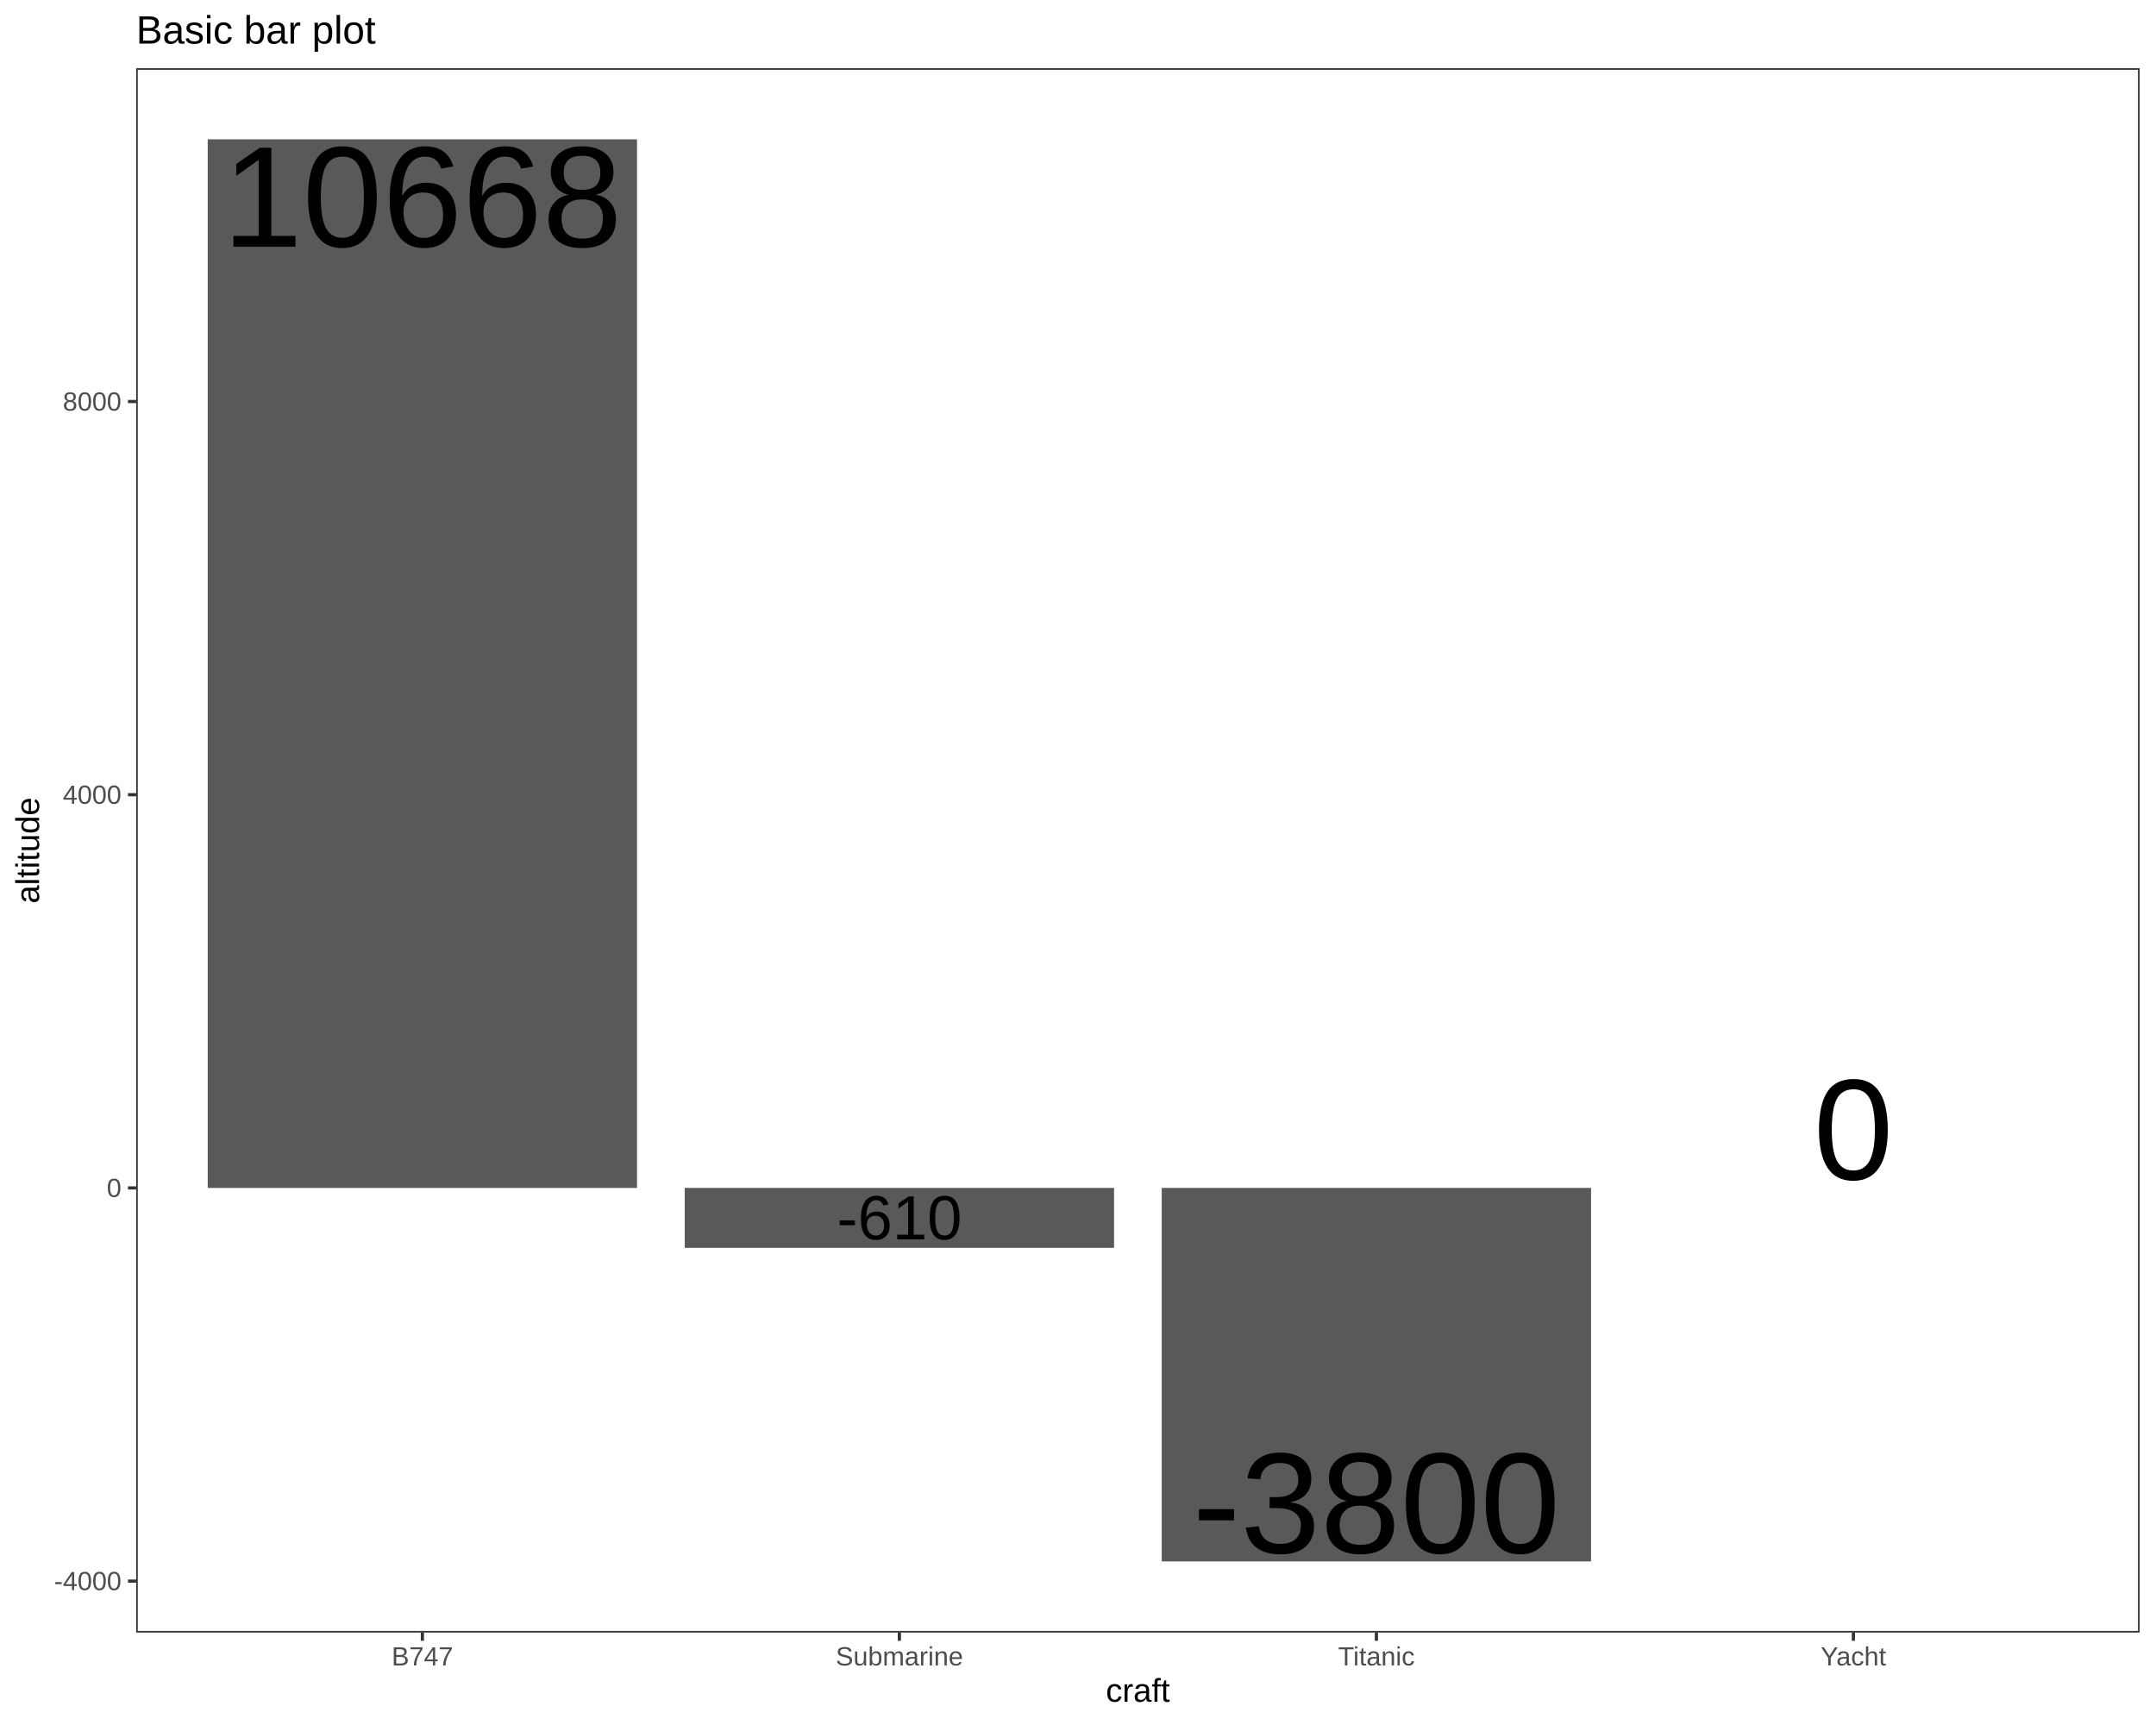
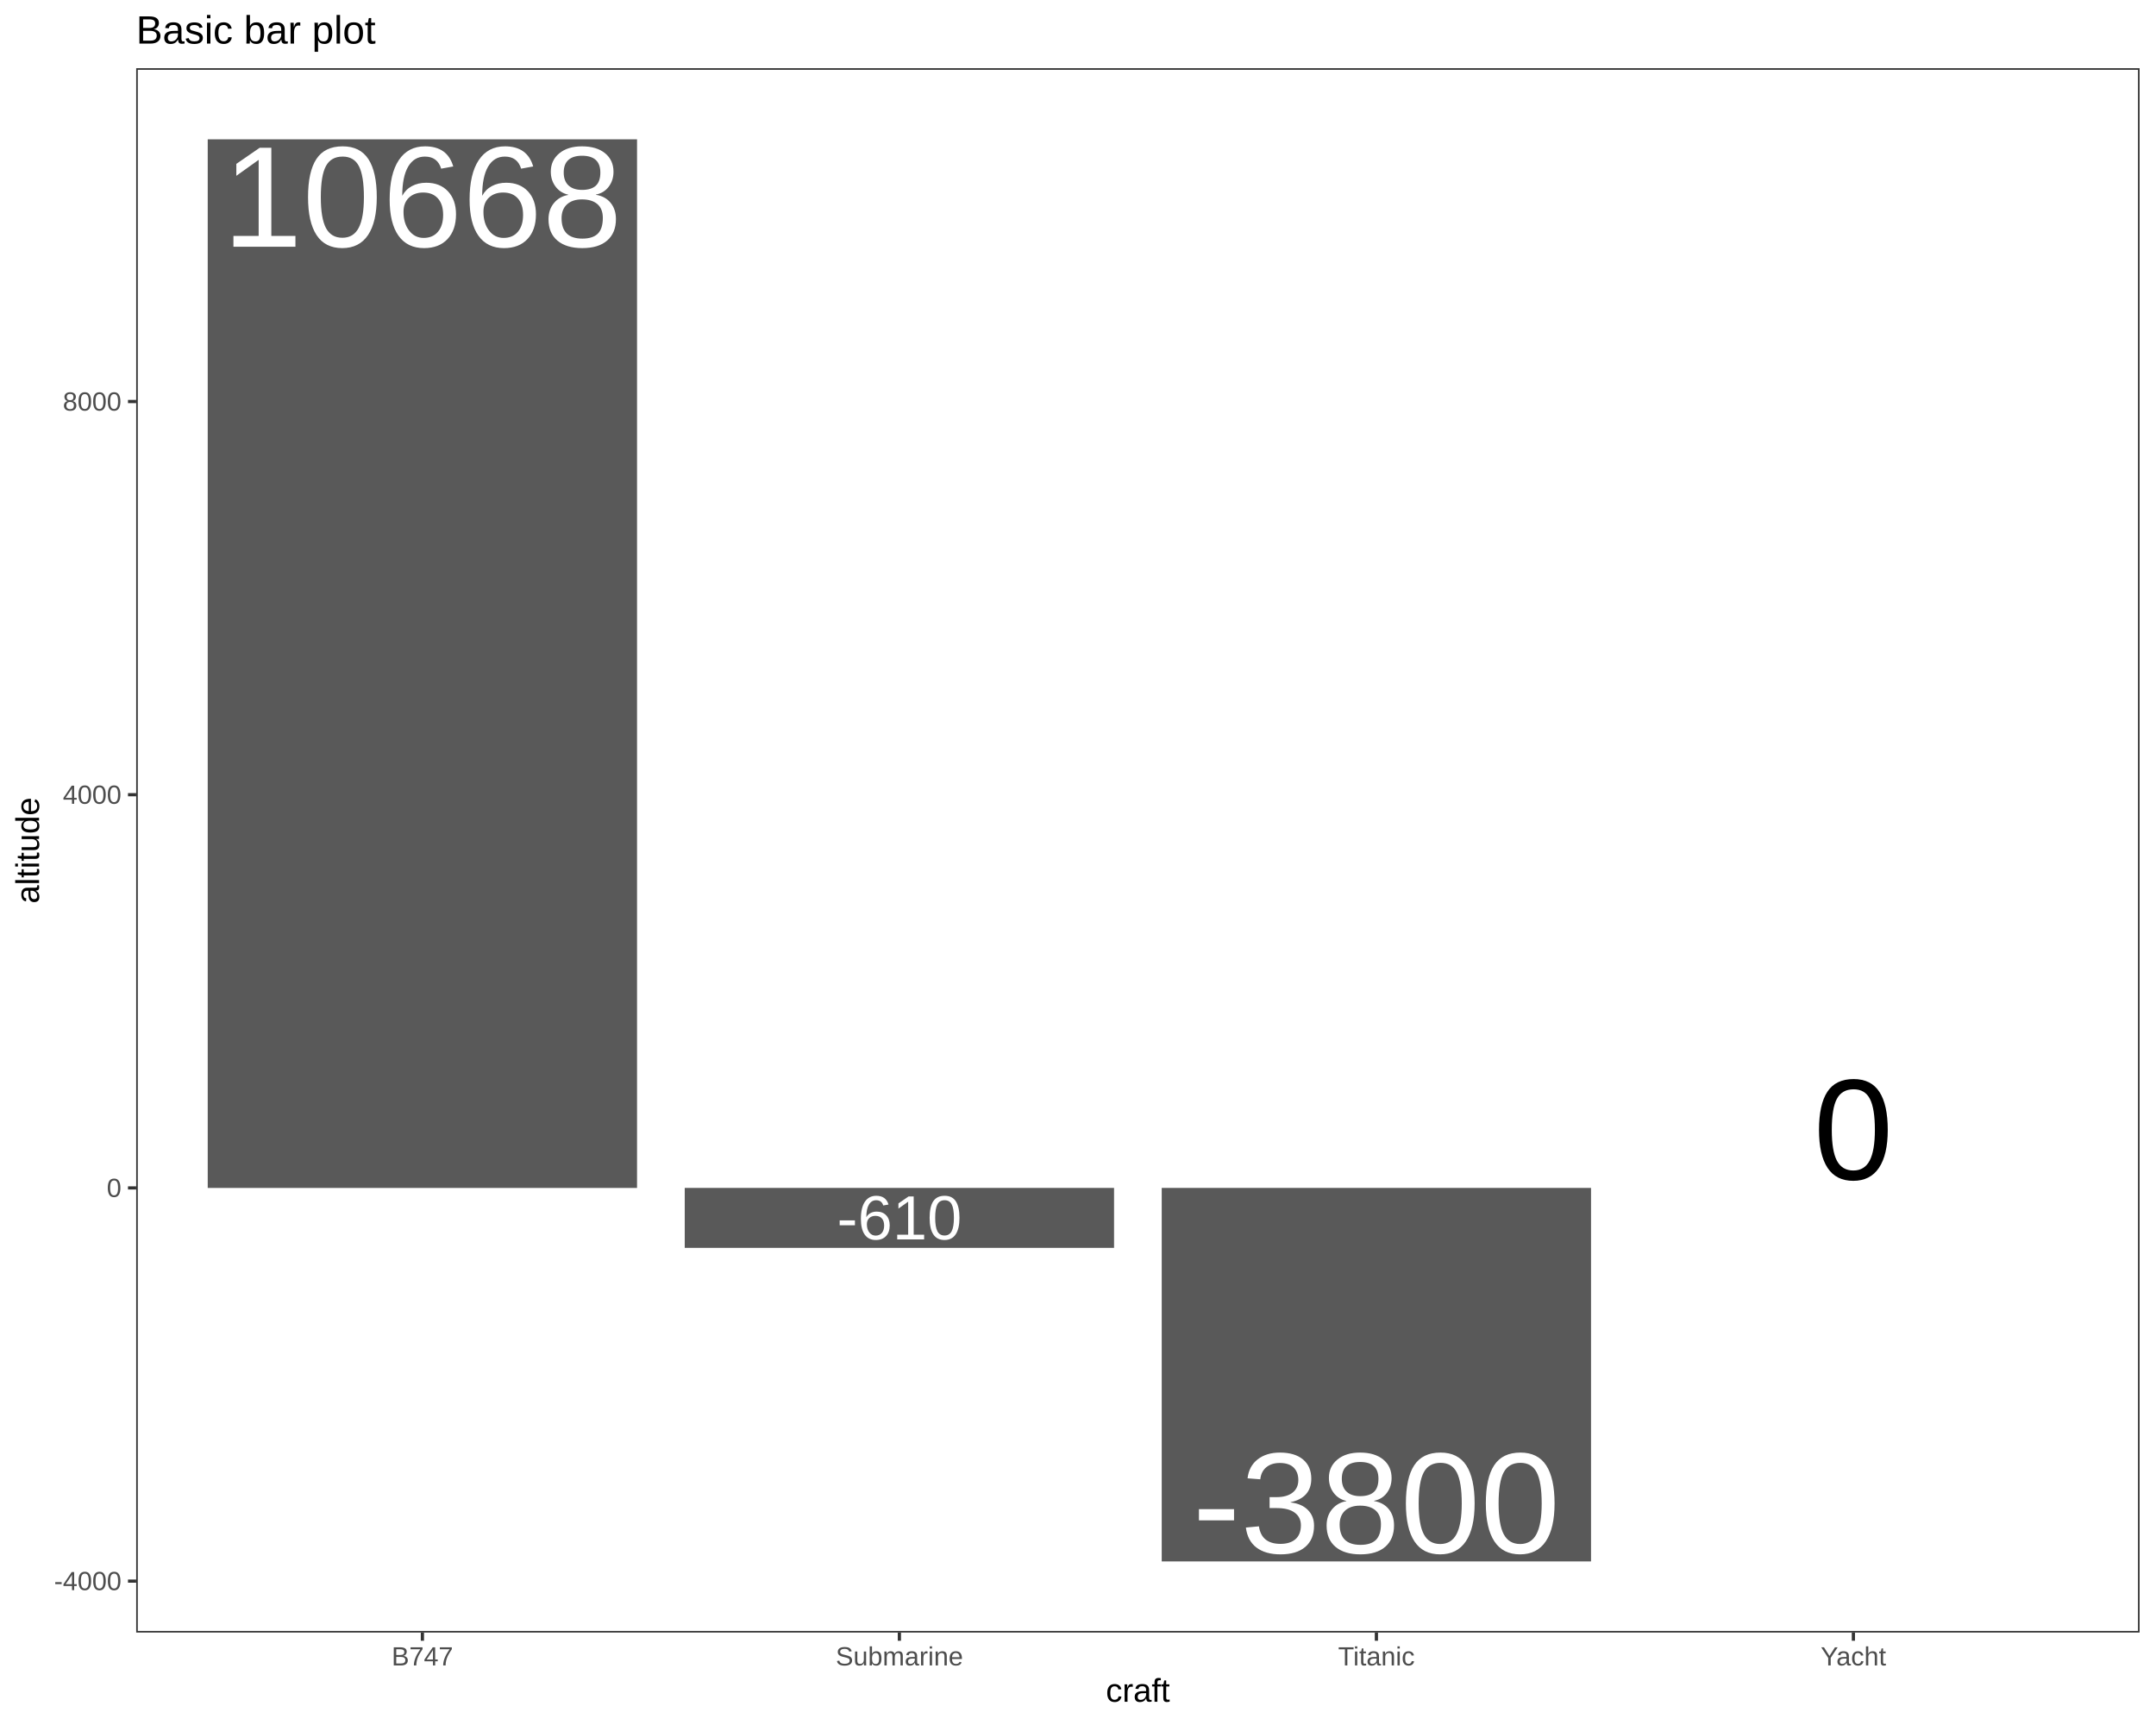
<svg xmlns="http://www.w3.org/2000/svg" viewBox="0 0 720.00 576.00">
  <defs>
    <style type="text/css">
    line, polyline, polygon, path, rect, circle {
      fill: none;
      stroke: #000000;
      stroke-linecap: round;
      stroke-linejoin: round;
      stroke-miterlimit: 10.00;
    }
  </style>
  </defs>
  <rect width="100%" height="100%" style="stroke: none; fill: #FFFFFF;" />
  <rect x="0.00" y="0.00" width="720.00" height="576.00" style="stroke-width: 1.07; stroke: #FFFFFF; fill: #FFFFFF;" />
  <defs>
    <clipPath id="cpNDUuNDh8NzE0LjUyfDU0NS4xM3wyMi43Nw==">
      <rect x="45.48" y="22.77" width="669.04" height="522.36" />
    </clipPath>
  </defs>
  <rect x="45.48" y="22.77" width="669.04" height="522.36" style="stroke-width: 1.07; stroke: none; fill: #FFFFFF;" clip-path="url(#cpNDUuNDh8NzE0LjUyfDU0NS4xM3wyMi43Nw==)" />
+   <rect x="69.37" y="46.52" width="143.37" height="350.15" style="stroke-width: 1.07; stroke: none; stroke-linecap: square; stroke-linejoin: miter; fill: #595959;" clip-path="url(#cpNDUuNDh8NzE0LjUyfDU0NS4xM3wyMi43Nw==)" />
+   <rect x="547.26" y="396.66" width="143.37" height="0.00" style="stroke-width: 1.07; stroke: none; stroke-linecap: square; stroke-linejoin: miter; fill: #595959;" clip-path="url(#cpNDUuNDh8NzE0LjUyfDU0NS4xM3wyMi43Nw==)" />
  <rect x="228.67" y="396.66" width="143.37" height="20.02" style="stroke-width: 1.07; stroke: none; stroke-linecap: square; stroke-linejoin: miter; fill: #595959;" clip-path="url(#cpNDUuNDh8NzE0LjUyfDU0NS4xM3wyMi43Nw==)" />
  <rect x="387.96" y="396.66" width="143.37" height="124.72" style="stroke-width: 1.07; stroke: none; stroke-linecap: square; stroke-linejoin: miter; fill: #595959;" clip-path="url(#cpNDUuNDh8NzE0LjUyfDU0NS4xM3wyMi43Nw==)" />
-   <rect x="69.37" y="46.52" width="143.37" height="350.15" style="stroke-width: 1.07; stroke: none; stroke-linecap: square; stroke-linejoin: miter; fill: #595959;" clip-path="url(#cpNDUuNDh8NzE0LjUyfDU0NS4xM3wyMi43Nw==)" />
-   <rect x="547.26" y="396.66" width="143.37" height="0.00" style="stroke-width: 1.07; stroke: none; stroke-linecap: square; stroke-linejoin: miter; fill: #595959;" clip-path="url(#cpNDUuNDh8NzE0LjUyfDU0NS4xM3wyMi43Nw==)" />
  <g clip-path="url(#cpNDUuNDh8NzE0LjUyfDU0NS4xM3wyMi43Nw==)">
-     <text x="74.30" y="82.38" style="font-size: 48.00px; font-family: Liberation Sans;" textLength="133.52px" lengthAdjust="spacingAndGlyphs">10668</text>
+     <text x="74.30" y="82.38" style="font-size: 48.00px; fill: #FFFFFF; font-family: Liberation Sans;" textLength="133.52px" lengthAdjust="spacingAndGlyphs">10668</text>
  </g>
  <g clip-path="url(#cpNDUuNDh8NzE0LjUyfDU0NS4xM3wyMi43Nw==)">
    <text x="605.59" y="393.83" style="font-size: 48.00px; font-family: Liberation Sans;" textLength="26.70px" lengthAdjust="spacingAndGlyphs">0</text>
  </g>
  <g clip-path="url(#cpNDUuNDh8NzE0LjUyfDU0NS4xM3wyMi43Nw==)">
-     <text x="279.48" y="413.85" style="font-size: 20.87px; font-family: Liberation Sans;" textLength="41.73px" lengthAdjust="spacingAndGlyphs">-610</text>
+     <text x="279.49" y="413.85" style="font-size: 20.86px; fill: #FFFFFF; font-family: Liberation Sans;" textLength="41.72px" lengthAdjust="spacingAndGlyphs">-610</text>
  </g>
  <g clip-path="url(#cpNDUuNDh8NzE0LjUyfDU0NS4xM3wyMi43Nw==)">
-     <text x="398.25" y="518.55" style="font-size: 48.00px; font-family: Liberation Sans;" textLength="122.80px" lengthAdjust="spacingAndGlyphs">-3800</text>
+     <text x="398.25" y="518.55" style="font-size: 48.00px; fill: #FFFFFF; font-family: Liberation Sans;" textLength="122.80px" lengthAdjust="spacingAndGlyphs">-3800</text>
  </g>
  <rect x="45.48" y="22.77" width="669.04" height="522.36" style="stroke-width: 1.07; stroke: #333333;" clip-path="url(#cpNDUuNDh8NzE0LjUyfDU0NS4xM3wyMi43Nw==)" />
  <defs>
    <clipPath id="cpMC4wMHw3MjAuMDB8NTc2LjAwfDAuMDA=">
      <rect x="0.00" y="0.00" width="720.00" height="576.00" />
    </clipPath>
  </defs>
  <g clip-path="url(#cpMC4wMHw3MjAuMDB8NTc2LjAwfDAuMDA=)">
    <text x="18.06" y="530.97" style="font-size: 8.80px; fill: #4D4D4D; font-family: Liberation Sans;" textLength="22.48px" lengthAdjust="spacingAndGlyphs">-4000</text>
  </g>
  <g clip-path="url(#cpMC4wMHw3MjAuMDB8NTc2LjAwfDAuMDA=)">
    <text x="35.66" y="399.69" style="font-size: 8.80px; fill: #4D4D4D; font-family: Liberation Sans;" textLength="4.89px" lengthAdjust="spacingAndGlyphs">0</text>
  </g>
  <g clip-path="url(#cpMC4wMHw3MjAuMDB8NTc2LjAwfDAuMDA=)">
    <text x="20.98" y="268.40" style="font-size: 8.80px; fill: #4D4D4D; font-family: Liberation Sans;" textLength="19.56px" lengthAdjust="spacingAndGlyphs">4000</text>
  </g>
  <g clip-path="url(#cpMC4wMHw3MjAuMDB8NTc2LjAwfDAuMDA=)">
    <text x="20.98" y="137.11" style="font-size: 8.80px; fill: #4D4D4D; font-family: Liberation Sans;" textLength="19.56px" lengthAdjust="spacingAndGlyphs">8000</text>
  </g>
  <polyline points="42.74,527.95 45.48,527.95 " style="stroke-width: 1.07; stroke: #333333; stroke-linecap: butt;" clip-path="url(#cpMC4wMHw3MjAuMDB8NTc2LjAwfDAuMDA=)" />
  <polyline points="42.74,396.66 45.48,396.66 " style="stroke-width: 1.07; stroke: #333333; stroke-linecap: butt;" clip-path="url(#cpMC4wMHw3MjAuMDB8NTc2LjAwfDAuMDA=)" />
  <polyline points="42.74,265.37 45.48,265.37 " style="stroke-width: 1.07; stroke: #333333; stroke-linecap: butt;" clip-path="url(#cpMC4wMHw3MjAuMDB8NTc2LjAwfDAuMDA=)" />
  <polyline points="42.74,134.08 45.48,134.08 " style="stroke-width: 1.07; stroke: #333333; stroke-linecap: butt;" clip-path="url(#cpMC4wMHw3MjAuMDB8NTc2LjAwfDAuMDA=)" />
  <polyline points="141.06,547.87 141.06,545.13 " style="stroke-width: 1.07; stroke: #333333; stroke-linecap: butt;" clip-path="url(#cpMC4wMHw3MjAuMDB8NTc2LjAwfDAuMDA=)" />
  <polyline points="300.35,547.87 300.35,545.13 " style="stroke-width: 1.07; stroke: #333333; stroke-linecap: butt;" clip-path="url(#cpMC4wMHw3MjAuMDB8NTc2LjAwfDAuMDA=)" />
  <polyline points="459.65,547.87 459.65,545.13 " style="stroke-width: 1.07; stroke: #333333; stroke-linecap: butt;" clip-path="url(#cpMC4wMHw3MjAuMDB8NTc2LjAwfDAuMDA=)" />
  <polyline points="618.94,547.87 618.94,545.13 " style="stroke-width: 1.07; stroke: #333333; stroke-linecap: butt;" clip-path="url(#cpMC4wMHw3MjAuMDB8NTc2LjAwfDAuMDA=)" />
  <g clip-path="url(#cpMC4wMHw3MjAuMDB8NTc2LjAwfDAuMDA=)">
    <text x="130.78" y="556.11" style="font-size: 8.80px; fill: #4D4D4D; font-family: Liberation Sans;" textLength="20.55px" lengthAdjust="spacingAndGlyphs">B747</text>
  </g>
  <g clip-path="url(#cpMC4wMHw3MjAuMDB8NTc2LjAwfDAuMDA=)">
    <text x="279.09" y="556.11" style="font-size: 8.80px; fill: #4D4D4D; font-family: Liberation Sans;" textLength="42.53px" lengthAdjust="spacingAndGlyphs">Submarine</text>
  </g>
  <g clip-path="url(#cpMC4wMHw3MjAuMDB8NTc2LjAwfDAuMDA=)">
    <text x="446.86" y="556.11" style="font-size: 8.80px; fill: #4D4D4D; font-family: Liberation Sans;" textLength="25.58px" lengthAdjust="spacingAndGlyphs">Titanic</text>
  </g>
  <g clip-path="url(#cpMC4wMHw3MjAuMDB8NTc2LjAwfDAuMDA=)">
    <text x="608.02" y="556.11" style="font-size: 8.80px; fill: #4D4D4D; font-family: Liberation Sans;" textLength="21.84px" lengthAdjust="spacingAndGlyphs">Yacht</text>
  </g>
  <g clip-path="url(#cpMC4wMHw3MjAuMDB8NTc2LjAwfDAuMDA=)">
    <text x="369.30" y="568.24" style="font-size: 11.00px; font-family: Liberation Sans;" textLength="21.41px" lengthAdjust="spacingAndGlyphs">craft</text>
  </g>
  <g clip-path="url(#cpMC4wMHw3MjAuMDB8NTc2LjAwfDAuMDA=)">
    <text transform="translate(13.04,301.70) rotate(-90)" style="font-size: 11.00px; font-family: Liberation Sans;" textLength="35.50px" lengthAdjust="spacingAndGlyphs">altitude</text>
  </g>
  <g clip-path="url(#cpMC4wMHw3MjAuMDB8NTc2LjAwfDAuMDA=)">
    <text x="45.48" y="14.56" style="font-size: 13.20px; font-family: Liberation Sans;" textLength="79.86px" lengthAdjust="spacingAndGlyphs">Basic bar plot</text>
  </g>
</svg>
